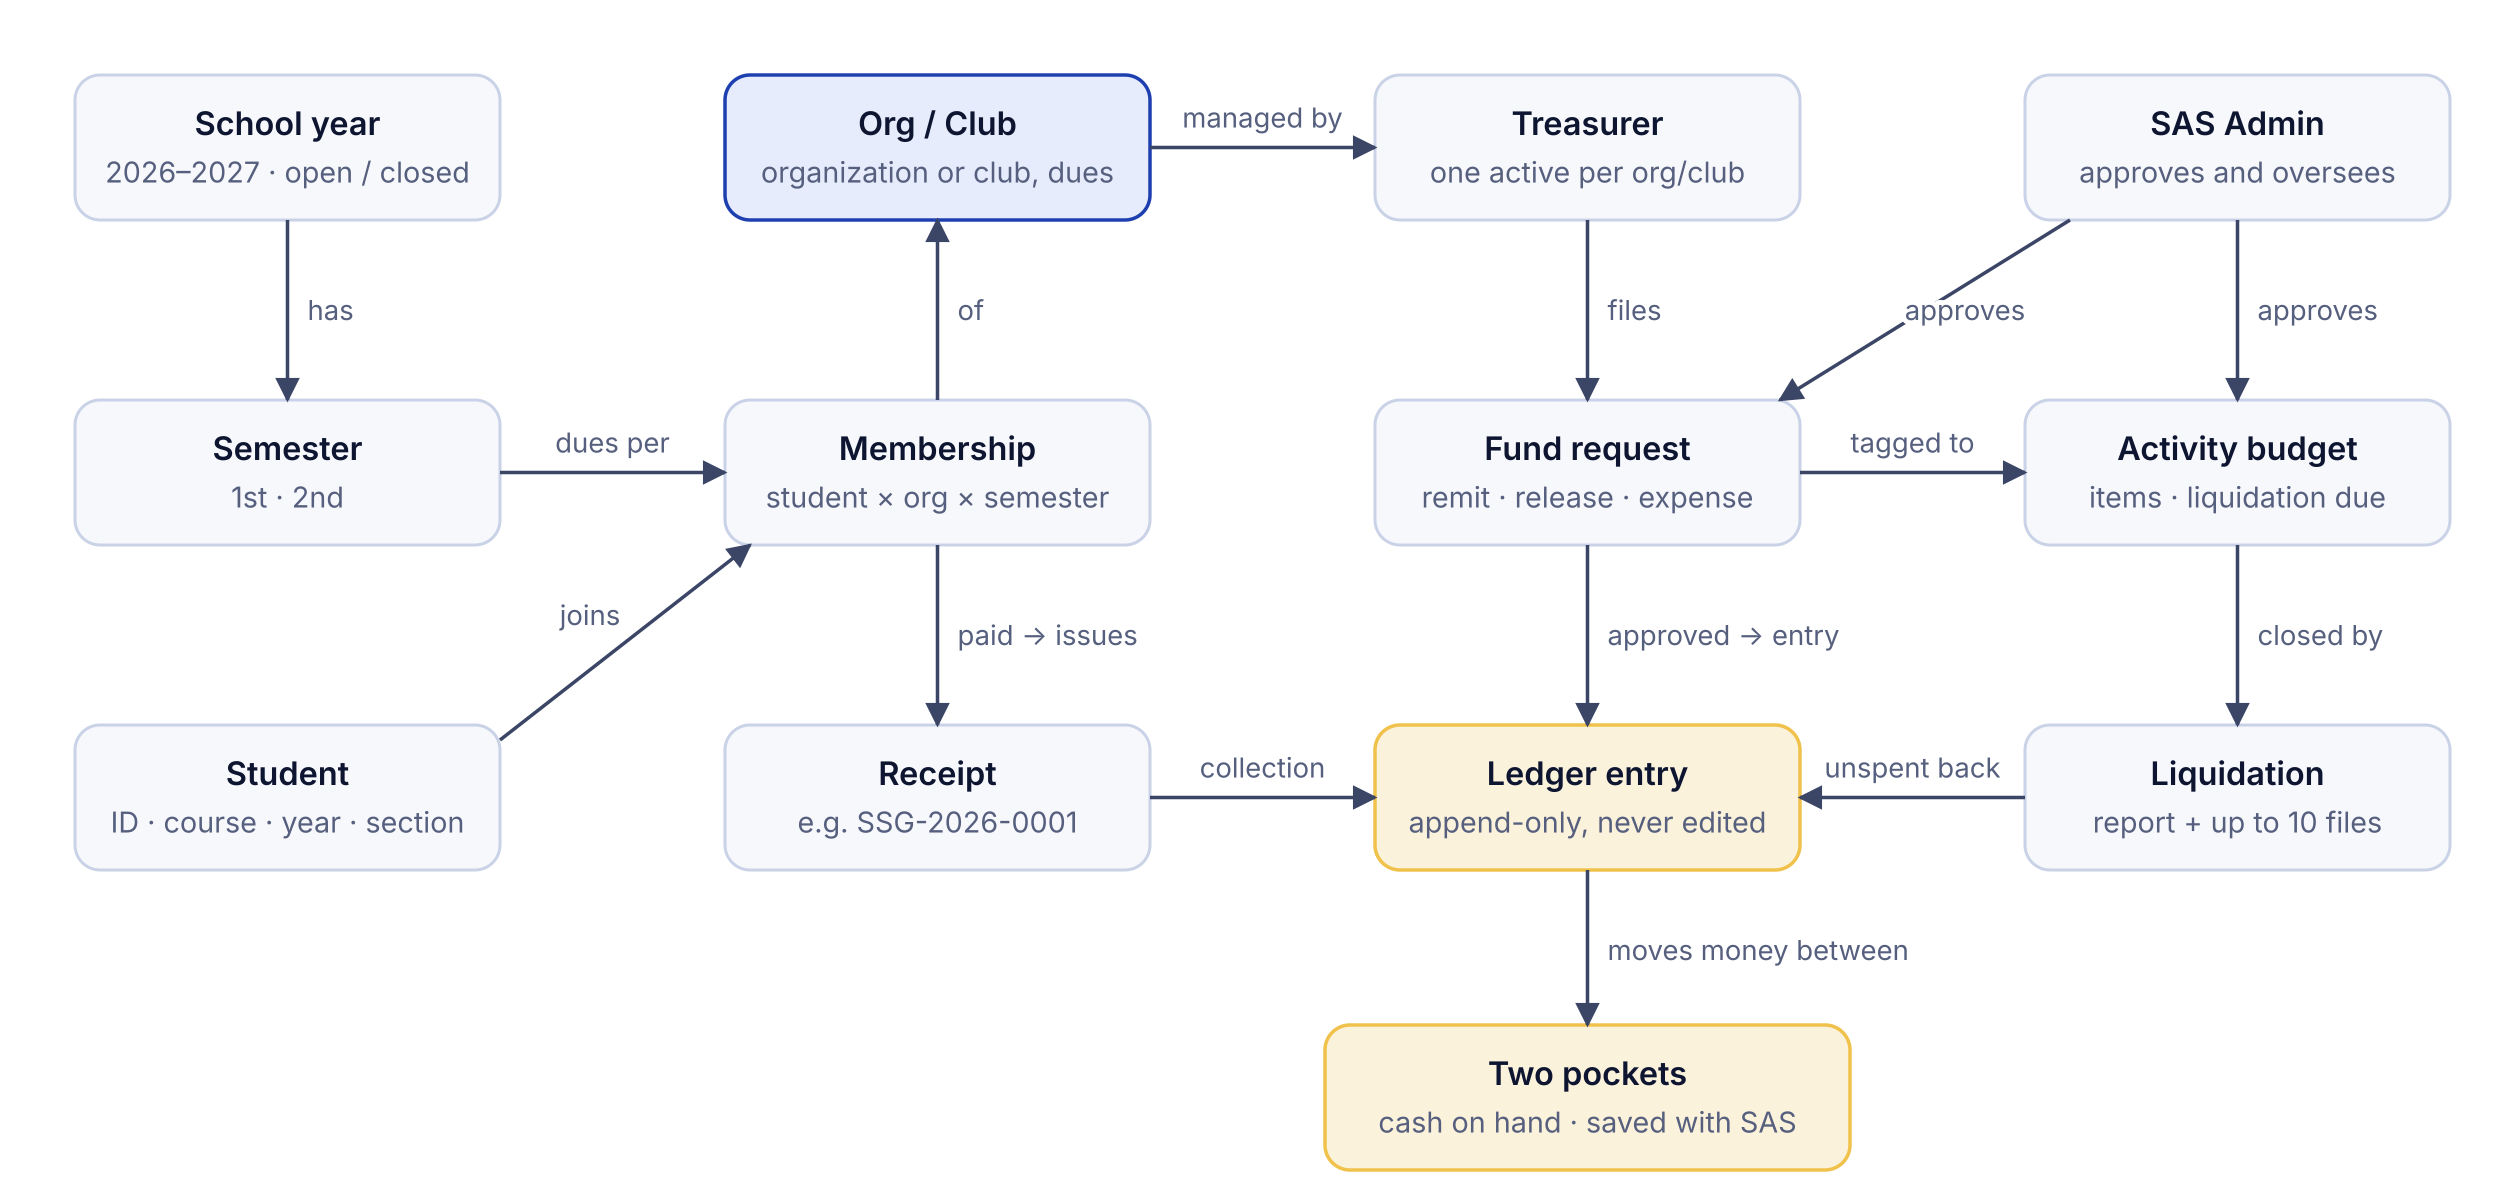
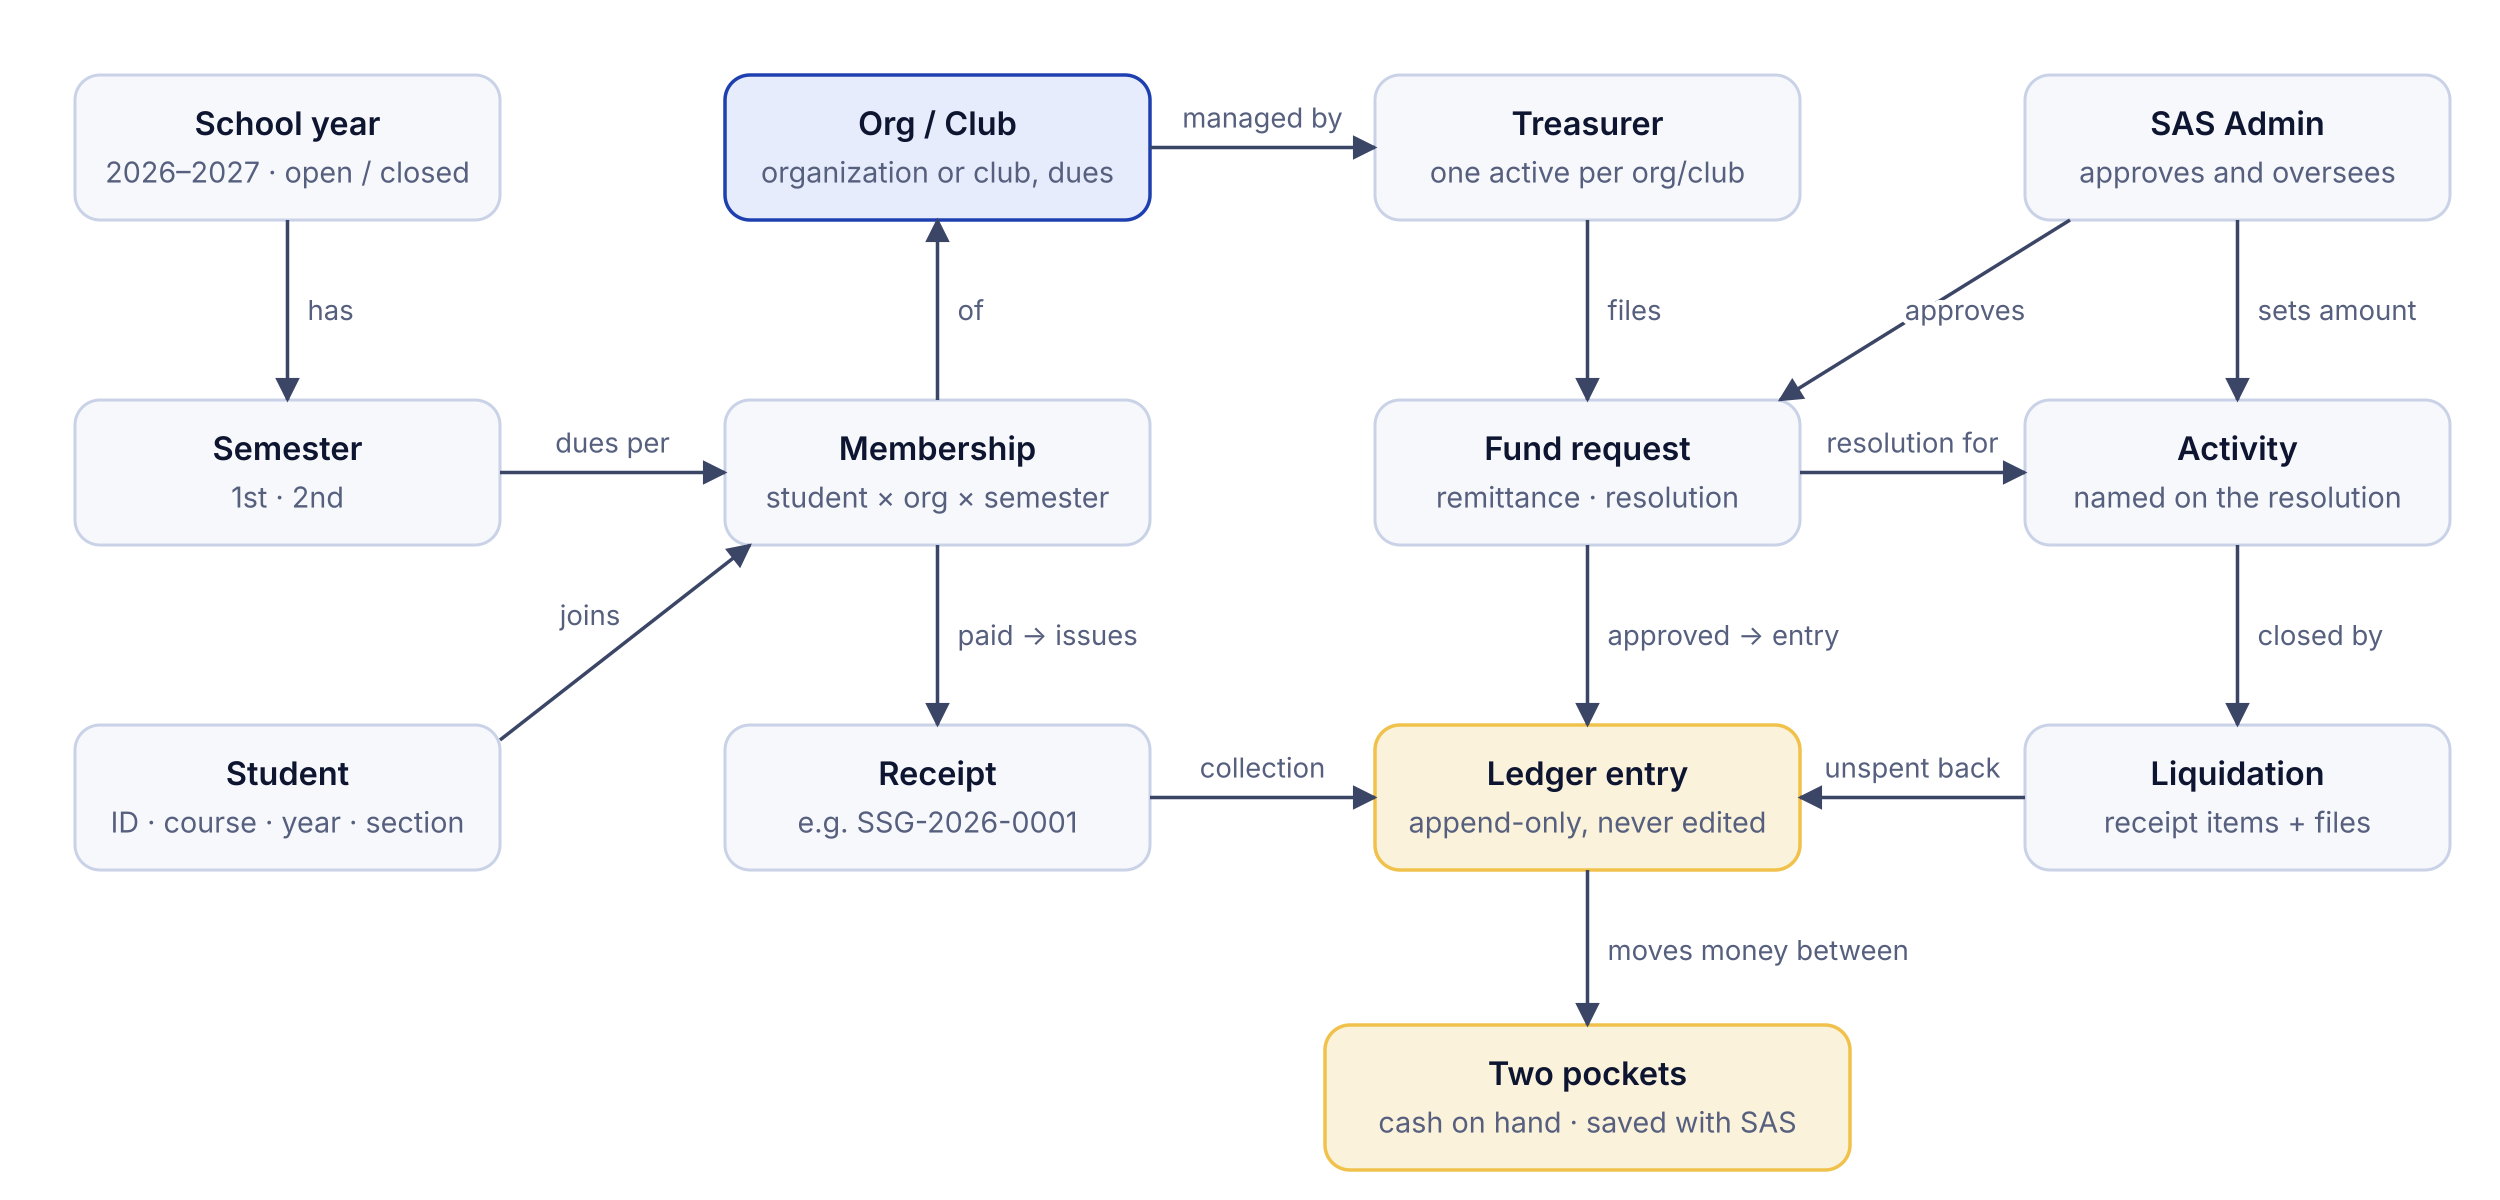
- <svg xmlns="http://www.w3.org/2000/svg" viewBox="0 0 1000 480" role="img" aria-label="Conceptual model: a school year has semesters; students join orgs and clubs through memberships; a paid membership issues a receipt and a collection ledger entry; treasurers file fund requests that SAS approves into ledger entries; budgets are approved by SAS, tagged by requests and closed by a liquidation that returns unspent cash; ledger entries move money between cash on hand and saved with SAS." width="1000" height="480">
+ <svg xmlns="http://www.w3.org/2000/svg" viewBox="0 0 1000 480" role="img" aria-label="Conceptual model: a school year has semesters; students join orgs and clubs through memberships; a paid membership issues a receipt and a collection ledger entry; treasurers file fund requests (remittances and resolution requests) that SAS approves into ledger entries; a resolution request funds one activity, SAS sets its amount, and a liquidation with receipt items closes it and returns unspent money; ledger entries move money between cash on hand and saved with SAS." width="1000" height="480">
  <defs>
    <marker id="a2" viewBox="0 0 10 10" refX="9" refY="5" markerWidth="7" markerHeight="7" orient="auto-start-reverse">
      <path d="M0,0 L10,5 L0,10 z" fill="rgb(59, 69, 102)" fill-opacity="1" stroke="none" stroke-width="1px" stroke-dasharray="none" stroke-linejoin="miter" stroke-linecap="butt" stroke-opacity="1" opacity="1" font-size="15px" font-weight="400" />
    </marker>
  </defs>
  <rect x="0" y="0" width="1000" height="480" fill="#FFFFFF" />
  <rect x="30" y="30" width="170" height="58" rx="10" fill="rgb(247, 248, 252)" fill-opacity="1" stroke="rgb(201, 210, 230)" stroke-width="1.2px" stroke-dasharray="none" stroke-linejoin="miter" stroke-linecap="butt" stroke-opacity="1" opacity="1" font-size="15px" font-weight="400" />
  <text x="115" y="54" text-anchor="middle" fill="rgb(13, 21, 48)" fill-opacity="1" stroke="none" stroke-width="1px" stroke-dasharray="none" stroke-linejoin="miter" stroke-linecap="butt" stroke-opacity="1" opacity="1" font-size="13px" font-weight="600" font-family="Inter, Arial, Helvetica, sans-serif">School year</text>
  <text x="115" y="73" text-anchor="middle" fill="rgb(86, 96, 126)" fill-opacity="1" stroke="none" stroke-width="1px" stroke-dasharray="none" stroke-linejoin="miter" stroke-linecap="butt" stroke-opacity="1" opacity="1" font-size="11.5px" font-weight="400" font-family="Inter, Arial, Helvetica, sans-serif">2026–2027 · open / closed</text>
  <rect x="290" y="30" width="170" height="58" rx="10" fill="rgb(230, 236, 251)" fill-opacity="1" stroke="rgb(29, 63, 175)" stroke-width="1.4px" stroke-dasharray="none" stroke-linejoin="miter" stroke-linecap="butt" stroke-opacity="1" opacity="1" font-size="15px" font-weight="400" />
  <text x="375" y="54" text-anchor="middle" fill="rgb(13, 21, 48)" fill-opacity="1" stroke="none" stroke-width="1px" stroke-dasharray="none" stroke-linejoin="miter" stroke-linecap="butt" stroke-opacity="1" opacity="1" font-size="13px" font-weight="600" font-family="Inter, Arial, Helvetica, sans-serif">Org / Club</text>
  <text x="375" y="73" text-anchor="middle" fill="rgb(86, 96, 126)" fill-opacity="1" stroke="none" stroke-width="1px" stroke-dasharray="none" stroke-linejoin="miter" stroke-linecap="butt" stroke-opacity="1" opacity="1" font-size="11.5px" font-weight="400" font-family="Inter, Arial, Helvetica, sans-serif">organization or club, dues</text>
  <rect x="550" y="30" width="170" height="58" rx="10" fill="rgb(247, 248, 252)" fill-opacity="1" stroke="rgb(201, 210, 230)" stroke-width="1.2px" stroke-dasharray="none" stroke-linejoin="miter" stroke-linecap="butt" stroke-opacity="1" opacity="1" font-size="15px" font-weight="400" />
  <text x="635" y="54" text-anchor="middle" fill="rgb(13, 21, 48)" fill-opacity="1" stroke="none" stroke-width="1px" stroke-dasharray="none" stroke-linejoin="miter" stroke-linecap="butt" stroke-opacity="1" opacity="1" font-size="13px" font-weight="600" font-family="Inter, Arial, Helvetica, sans-serif">Treasurer</text>
  <text x="635" y="73" text-anchor="middle" fill="rgb(86, 96, 126)" fill-opacity="1" stroke="none" stroke-width="1px" stroke-dasharray="none" stroke-linejoin="miter" stroke-linecap="butt" stroke-opacity="1" opacity="1" font-size="11.5px" font-weight="400" font-family="Inter, Arial, Helvetica, sans-serif">one active per org/club</text>
  <rect x="810" y="30" width="170" height="58" rx="10" fill="rgb(247, 248, 252)" fill-opacity="1" stroke="rgb(201, 210, 230)" stroke-width="1.2px" stroke-dasharray="none" stroke-linejoin="miter" stroke-linecap="butt" stroke-opacity="1" opacity="1" font-size="15px" font-weight="400" />
  <text x="895" y="54" text-anchor="middle" fill="rgb(13, 21, 48)" fill-opacity="1" stroke="none" stroke-width="1px" stroke-dasharray="none" stroke-linejoin="miter" stroke-linecap="butt" stroke-opacity="1" opacity="1" font-size="13px" font-weight="600" font-family="Inter, Arial, Helvetica, sans-serif">SAS Admin</text>
  <text x="895" y="73" text-anchor="middle" fill="rgb(86, 96, 126)" fill-opacity="1" stroke="none" stroke-width="1px" stroke-dasharray="none" stroke-linejoin="miter" stroke-linecap="butt" stroke-opacity="1" opacity="1" font-size="11.5px" font-weight="400" font-family="Inter, Arial, Helvetica, sans-serif">approves and oversees</text>
  <rect x="30" y="160" width="170" height="58" rx="10" fill="rgb(247, 248, 252)" fill-opacity="1" stroke="rgb(201, 210, 230)" stroke-width="1.2px" stroke-dasharray="none" stroke-linejoin="miter" stroke-linecap="butt" stroke-opacity="1" opacity="1" font-size="15px" font-weight="400" />
  <text x="115" y="184" text-anchor="middle" fill="rgb(13, 21, 48)" fill-opacity="1" stroke="none" stroke-width="1px" stroke-dasharray="none" stroke-linejoin="miter" stroke-linecap="butt" stroke-opacity="1" opacity="1" font-size="13px" font-weight="600" font-family="Inter, Arial, Helvetica, sans-serif">Semester</text>
  <text x="115" y="203" text-anchor="middle" fill="rgb(86, 96, 126)" fill-opacity="1" stroke="none" stroke-width="1px" stroke-dasharray="none" stroke-linejoin="miter" stroke-linecap="butt" stroke-opacity="1" opacity="1" font-size="11.5px" font-weight="400" font-family="Inter, Arial, Helvetica, sans-serif">1st · 2nd</text>
  <rect x="290" y="160" width="170" height="58" rx="10" fill="rgb(247, 248, 252)" fill-opacity="1" stroke="rgb(201, 210, 230)" stroke-width="1.2px" stroke-dasharray="none" stroke-linejoin="miter" stroke-linecap="butt" stroke-opacity="1" opacity="1" font-size="15px" font-weight="400" />
  <text x="375" y="184" text-anchor="middle" fill="rgb(13, 21, 48)" fill-opacity="1" stroke="none" stroke-width="1px" stroke-dasharray="none" stroke-linejoin="miter" stroke-linecap="butt" stroke-opacity="1" opacity="1" font-size="13px" font-weight="600" font-family="Inter, Arial, Helvetica, sans-serif">Membership</text>
  <text x="375" y="203" text-anchor="middle" fill="rgb(86, 96, 126)" fill-opacity="1" stroke="none" stroke-width="1px" stroke-dasharray="none" stroke-linejoin="miter" stroke-linecap="butt" stroke-opacity="1" opacity="1" font-size="11.5px" font-weight="400" font-family="Inter, Arial, Helvetica, sans-serif">student × org × semester</text>
  <rect x="550" y="160" width="170" height="58" rx="10" fill="rgb(247, 248, 252)" fill-opacity="1" stroke="rgb(201, 210, 230)" stroke-width="1.2px" stroke-dasharray="none" stroke-linejoin="miter" stroke-linecap="butt" stroke-opacity="1" opacity="1" font-size="15px" font-weight="400" />
  <text x="635" y="184" text-anchor="middle" fill="rgb(13, 21, 48)" fill-opacity="1" stroke="none" stroke-width="1px" stroke-dasharray="none" stroke-linejoin="miter" stroke-linecap="butt" stroke-opacity="1" opacity="1" font-size="13px" font-weight="600" font-family="Inter, Arial, Helvetica, sans-serif">Fund request</text>
-   <text x="635" y="203" text-anchor="middle" fill="rgb(86, 96, 126)" fill-opacity="1" stroke="none" stroke-width="1px" stroke-dasharray="none" stroke-linejoin="miter" stroke-linecap="butt" stroke-opacity="1" opacity="1" font-size="11.5px" font-weight="400" font-family="Inter, Arial, Helvetica, sans-serif">remit · release · expense</text>
+   <text x="635" y="203" text-anchor="middle" fill="rgb(86, 96, 126)" fill-opacity="1" stroke="none" stroke-width="1px" stroke-dasharray="none" stroke-linejoin="miter" stroke-linecap="butt" stroke-opacity="1" opacity="1" font-size="11.5px" font-weight="400" font-family="Inter, Arial, Helvetica, sans-serif">remittance · resolution</text>
  <rect x="810" y="160" width="170" height="58" rx="10" fill="rgb(247, 248, 252)" fill-opacity="1" stroke="rgb(201, 210, 230)" stroke-width="1.2px" stroke-dasharray="none" stroke-linejoin="miter" stroke-linecap="butt" stroke-opacity="1" opacity="1" font-size="15px" font-weight="400" />
-   <text x="895" y="184" text-anchor="middle" fill="rgb(13, 21, 48)" fill-opacity="1" stroke="none" stroke-width="1px" stroke-dasharray="none" stroke-linejoin="miter" stroke-linecap="butt" stroke-opacity="1" opacity="1" font-size="13px" font-weight="600" font-family="Inter, Arial, Helvetica, sans-serif">Activity budget</text>
-   <text x="895" y="203" text-anchor="middle" fill="rgb(86, 96, 126)" fill-opacity="1" stroke="none" stroke-width="1px" stroke-dasharray="none" stroke-linejoin="miter" stroke-linecap="butt" stroke-opacity="1" opacity="1" font-size="11.5px" font-weight="400" font-family="Inter, Arial, Helvetica, sans-serif">items · liquidation due</text>
+   <text x="895" y="184" text-anchor="middle" fill="rgb(13, 21, 48)" fill-opacity="1" stroke="none" stroke-width="1px" stroke-dasharray="none" stroke-linejoin="miter" stroke-linecap="butt" stroke-opacity="1" opacity="1" font-size="13px" font-weight="600" font-family="Inter, Arial, Helvetica, sans-serif">Activity</text>
+   <text x="895" y="203" text-anchor="middle" fill="rgb(86, 96, 126)" fill-opacity="1" stroke="none" stroke-width="1px" stroke-dasharray="none" stroke-linejoin="miter" stroke-linecap="butt" stroke-opacity="1" opacity="1" font-size="11.5px" font-weight="400" font-family="Inter, Arial, Helvetica, sans-serif">named on the resolution</text>
  <rect x="30" y="290" width="170" height="58" rx="10" fill="rgb(247, 248, 252)" fill-opacity="1" stroke="rgb(201, 210, 230)" stroke-width="1.2px" stroke-dasharray="none" stroke-linejoin="miter" stroke-linecap="butt" stroke-opacity="1" opacity="1" font-size="15px" font-weight="400" />
  <text x="115" y="314" text-anchor="middle" fill="rgb(13, 21, 48)" fill-opacity="1" stroke="none" stroke-width="1px" stroke-dasharray="none" stroke-linejoin="miter" stroke-linecap="butt" stroke-opacity="1" opacity="1" font-size="13px" font-weight="600" font-family="Inter, Arial, Helvetica, sans-serif">Student</text>
  <text x="115" y="333" text-anchor="middle" fill="rgb(86, 96, 126)" fill-opacity="1" stroke="none" stroke-width="1px" stroke-dasharray="none" stroke-linejoin="miter" stroke-linecap="butt" stroke-opacity="1" opacity="1" font-size="11.5px" font-weight="400" font-family="Inter, Arial, Helvetica, sans-serif">ID · course · year · section</text>
  <rect x="290" y="290" width="170" height="58" rx="10" fill="rgb(247, 248, 252)" fill-opacity="1" stroke="rgb(201, 210, 230)" stroke-width="1.2px" stroke-dasharray="none" stroke-linejoin="miter" stroke-linecap="butt" stroke-opacity="1" opacity="1" font-size="15px" font-weight="400" />
  <text x="375" y="314" text-anchor="middle" fill="rgb(13, 21, 48)" fill-opacity="1" stroke="none" stroke-width="1px" stroke-dasharray="none" stroke-linejoin="miter" stroke-linecap="butt" stroke-opacity="1" opacity="1" font-size="13px" font-weight="600" font-family="Inter, Arial, Helvetica, sans-serif">Receipt</text>
  <text x="375" y="333" text-anchor="middle" fill="rgb(86, 96, 126)" fill-opacity="1" stroke="none" stroke-width="1px" stroke-dasharray="none" stroke-linejoin="miter" stroke-linecap="butt" stroke-opacity="1" opacity="1" font-size="11.5px" font-weight="400" font-family="Inter, Arial, Helvetica, sans-serif">e.g. SSG-2026-0001</text>
  <rect x="550" y="290" width="170" height="58" rx="10" fill="rgb(251, 242, 220)" fill-opacity="1" stroke="rgb(240, 193, 75)" stroke-width="1.4px" stroke-dasharray="none" stroke-linejoin="miter" stroke-linecap="butt" stroke-opacity="1" opacity="1" font-size="15px" font-weight="400" />
  <text x="635" y="314" text-anchor="middle" fill="rgb(13, 21, 48)" fill-opacity="1" stroke="none" stroke-width="1px" stroke-dasharray="none" stroke-linejoin="miter" stroke-linecap="butt" stroke-opacity="1" opacity="1" font-size="13px" font-weight="600" font-family="Inter, Arial, Helvetica, sans-serif">Ledger entry</text>
  <text x="635" y="333" text-anchor="middle" fill="rgb(86, 96, 126)" fill-opacity="1" stroke="none" stroke-width="1px" stroke-dasharray="none" stroke-linejoin="miter" stroke-linecap="butt" stroke-opacity="1" opacity="1" font-size="11.5px" font-weight="400" font-family="Inter, Arial, Helvetica, sans-serif">append-only, never edited</text>
  <rect x="810" y="290" width="170" height="58" rx="10" fill="rgb(247, 248, 252)" fill-opacity="1" stroke="rgb(201, 210, 230)" stroke-width="1.2px" stroke-dasharray="none" stroke-linejoin="miter" stroke-linecap="butt" stroke-opacity="1" opacity="1" font-size="15px" font-weight="400" />
  <text x="895" y="314" text-anchor="middle" fill="rgb(13, 21, 48)" fill-opacity="1" stroke="none" stroke-width="1px" stroke-dasharray="none" stroke-linejoin="miter" stroke-linecap="butt" stroke-opacity="1" opacity="1" font-size="13px" font-weight="600" font-family="Inter, Arial, Helvetica, sans-serif">Liquidation</text>
-   <text x="895" y="333" text-anchor="middle" fill="rgb(86, 96, 126)" fill-opacity="1" stroke="none" stroke-width="1px" stroke-dasharray="none" stroke-linejoin="miter" stroke-linecap="butt" stroke-opacity="1" opacity="1" font-size="11.5px" font-weight="400" font-family="Inter, Arial, Helvetica, sans-serif">report + up to 10 files</text>
+   <text x="895" y="333" text-anchor="middle" fill="rgb(86, 96, 126)" fill-opacity="1" stroke="none" stroke-width="1px" stroke-dasharray="none" stroke-linejoin="miter" stroke-linecap="butt" stroke-opacity="1" opacity="1" font-size="11.5px" font-weight="400" font-family="Inter, Arial, Helvetica, sans-serif">receipt items + files</text>
  <rect x="530" y="410" width="210" height="58" rx="10" fill="rgb(251, 242, 220)" fill-opacity="1" stroke="rgb(240, 193, 75)" stroke-width="1.4px" stroke-dasharray="none" stroke-linejoin="miter" stroke-linecap="butt" stroke-opacity="1" opacity="1" font-size="15px" font-weight="400" />
  <text x="635" y="434" text-anchor="middle" fill="rgb(13, 21, 48)" fill-opacity="1" stroke="none" stroke-width="1px" stroke-dasharray="none" stroke-linejoin="miter" stroke-linecap="butt" stroke-opacity="1" opacity="1" font-size="13px" font-weight="600" font-family="Inter, Arial, Helvetica, sans-serif">Two pockets</text>
  <text x="635" y="453" text-anchor="middle" fill="rgb(86, 96, 126)" fill-opacity="1" stroke="none" stroke-width="1px" stroke-dasharray="none" stroke-linejoin="miter" stroke-linecap="butt" stroke-opacity="1" opacity="1" font-size="11.5px" font-weight="400" font-family="Inter, Arial, Helvetica, sans-serif">cash on hand · saved with SAS</text>
  <line x1="115" y1="88" x2="115" y2="160" marker-end="url(#a2)" fill="none" fill-opacity="1" stroke="rgb(59, 69, 102)" stroke-width="1.4px" stroke-dasharray="none" stroke-linejoin="miter" stroke-linecap="butt" stroke-opacity="1" opacity="1" font-size="15px" font-weight="400" />
  <text x="123" y="128" fill="rgb(86, 96, 126)" fill-opacity="1" stroke="rgb(255, 255, 255)" stroke-width="4px" stroke-dasharray="none" stroke-linejoin="round" stroke-linecap="butt" stroke-opacity="1" opacity="1" font-size="11px" font-weight="400" paint-order="stroke" font-family="Inter, Arial, Helvetica, sans-serif">has</text>
  <line x1="460" y1="59" x2="550" y2="59" marker-end="url(#a2)" fill="none" fill-opacity="1" stroke="rgb(59, 69, 102)" stroke-width="1.4px" stroke-dasharray="none" stroke-linejoin="miter" stroke-linecap="butt" stroke-opacity="1" opacity="1" font-size="15px" font-weight="400" />
  <text x="505" y="51" text-anchor="middle" fill="rgb(86, 96, 126)" fill-opacity="1" stroke="rgb(255, 255, 255)" stroke-width="4px" stroke-dasharray="none" stroke-linejoin="round" stroke-linecap="butt" stroke-opacity="1" opacity="1" font-size="11px" font-weight="400" paint-order="stroke" font-family="Inter, Arial, Helvetica, sans-serif">managed by</text>
  <line x1="375" y1="160" x2="375" y2="88" marker-end="url(#a2)" fill="none" fill-opacity="1" stroke="rgb(59, 69, 102)" stroke-width="1.4px" stroke-dasharray="none" stroke-linejoin="miter" stroke-linecap="butt" stroke-opacity="1" opacity="1" font-size="15px" font-weight="400" />
  <text x="383" y="128" fill="rgb(86, 96, 126)" fill-opacity="1" stroke="rgb(255, 255, 255)" stroke-width="4px" stroke-dasharray="none" stroke-linejoin="round" stroke-linecap="butt" stroke-opacity="1" opacity="1" font-size="11px" font-weight="400" paint-order="stroke" font-family="Inter, Arial, Helvetica, sans-serif">of</text>
  <line x1="200" y1="189" x2="290" y2="189" marker-end="url(#a2)" fill="none" fill-opacity="1" stroke="rgb(59, 69, 102)" stroke-width="1.4px" stroke-dasharray="none" stroke-linejoin="miter" stroke-linecap="butt" stroke-opacity="1" opacity="1" font-size="15px" font-weight="400" />
  <text x="245" y="181" text-anchor="middle" fill="rgb(86, 96, 126)" fill-opacity="1" stroke="rgb(255, 255, 255)" stroke-width="4px" stroke-dasharray="none" stroke-linejoin="round" stroke-linecap="butt" stroke-opacity="1" opacity="1" font-size="11px" font-weight="400" paint-order="stroke" font-family="Inter, Arial, Helvetica, sans-serif">dues per</text>
  <line x1="200" y1="296" x2="300" y2="218" marker-end="url(#a2)" fill="none" fill-opacity="1" stroke="rgb(59, 69, 102)" stroke-width="1.4px" stroke-dasharray="none" stroke-linejoin="miter" stroke-linecap="butt" stroke-opacity="1" opacity="1" font-size="15px" font-weight="400" />
  <text x="236" y="250" text-anchor="middle" fill="rgb(86, 96, 126)" fill-opacity="1" stroke="rgb(255, 255, 255)" stroke-width="4px" stroke-dasharray="none" stroke-linejoin="round" stroke-linecap="butt" stroke-opacity="1" opacity="1" font-size="11px" font-weight="400" paint-order="stroke" font-family="Inter, Arial, Helvetica, sans-serif">joins</text>
  <line x1="375" y1="218" x2="375" y2="290" marker-end="url(#a2)" fill="none" fill-opacity="1" stroke="rgb(59, 69, 102)" stroke-width="1.4px" stroke-dasharray="none" stroke-linejoin="miter" stroke-linecap="butt" stroke-opacity="1" opacity="1" font-size="15px" font-weight="400" />
  <text x="383" y="258" fill="rgb(86, 96, 126)" fill-opacity="1" stroke="rgb(255, 255, 255)" stroke-width="4px" stroke-dasharray="none" stroke-linejoin="round" stroke-linecap="butt" stroke-opacity="1" opacity="1" font-size="11px" font-weight="400" paint-order="stroke" font-family="Inter, Arial, Helvetica, sans-serif">paid → issues</text>
  <line x1="460" y1="319" x2="550" y2="319" marker-end="url(#a2)" fill="none" fill-opacity="1" stroke="rgb(59, 69, 102)" stroke-width="1.4px" stroke-dasharray="none" stroke-linejoin="miter" stroke-linecap="butt" stroke-opacity="1" opacity="1" font-size="15px" font-weight="400" />
  <text x="505" y="311" text-anchor="middle" fill="rgb(86, 96, 126)" fill-opacity="1" stroke="rgb(255, 255, 255)" stroke-width="4px" stroke-dasharray="none" stroke-linejoin="round" stroke-linecap="butt" stroke-opacity="1" opacity="1" font-size="11px" font-weight="400" paint-order="stroke" font-family="Inter, Arial, Helvetica, sans-serif">collection</text>
  <line x1="635" y1="88" x2="635" y2="160" marker-end="url(#a2)" fill="none" fill-opacity="1" stroke="rgb(59, 69, 102)" stroke-width="1.4px" stroke-dasharray="none" stroke-linejoin="miter" stroke-linecap="butt" stroke-opacity="1" opacity="1" font-size="15px" font-weight="400" />
  <text x="643" y="128" fill="rgb(86, 96, 126)" fill-opacity="1" stroke="rgb(255, 255, 255)" stroke-width="4px" stroke-dasharray="none" stroke-linejoin="round" stroke-linecap="butt" stroke-opacity="1" opacity="1" font-size="11px" font-weight="400" paint-order="stroke" font-family="Inter, Arial, Helvetica, sans-serif">files</text>
  <line x1="828" y1="88" x2="712" y2="160" marker-end="url(#a2)" fill="none" fill-opacity="1" stroke="rgb(59, 69, 102)" stroke-width="1.4px" stroke-dasharray="none" stroke-linejoin="miter" stroke-linecap="butt" stroke-opacity="1" opacity="1" font-size="15px" font-weight="400" />
  <text x="786" y="128" text-anchor="middle" fill="rgb(86, 96, 126)" fill-opacity="1" stroke="rgb(255, 255, 255)" stroke-width="4px" stroke-dasharray="none" stroke-linejoin="round" stroke-linecap="butt" stroke-opacity="1" opacity="1" font-size="11px" font-weight="400" paint-order="stroke" font-family="Inter, Arial, Helvetica, sans-serif">approves</text>
  <line x1="635" y1="218" x2="635" y2="290" marker-end="url(#a2)" fill="none" fill-opacity="1" stroke="rgb(59, 69, 102)" stroke-width="1.4px" stroke-dasharray="none" stroke-linejoin="miter" stroke-linecap="butt" stroke-opacity="1" opacity="1" font-size="15px" font-weight="400" />
  <text x="643" y="258" fill="rgb(86, 96, 126)" fill-opacity="1" stroke="rgb(255, 255, 255)" stroke-width="4px" stroke-dasharray="none" stroke-linejoin="round" stroke-linecap="butt" stroke-opacity="1" opacity="1" font-size="11px" font-weight="400" paint-order="stroke" font-family="Inter, Arial, Helvetica, sans-serif">approved → entry</text>
  <line x1="895" y1="88" x2="895" y2="160" marker-end="url(#a2)" fill="none" fill-opacity="1" stroke="rgb(59, 69, 102)" stroke-width="1.4px" stroke-dasharray="none" stroke-linejoin="miter" stroke-linecap="butt" stroke-opacity="1" opacity="1" font-size="15px" font-weight="400" />
-   <text x="903" y="128" fill="rgb(86, 96, 126)" fill-opacity="1" stroke="rgb(255, 255, 255)" stroke-width="4px" stroke-dasharray="none" stroke-linejoin="round" stroke-linecap="butt" stroke-opacity="1" opacity="1" font-size="11px" font-weight="400" paint-order="stroke" font-family="Inter, Arial, Helvetica, sans-serif">approves</text>
+   <text x="903" y="128" fill="rgb(86, 96, 126)" fill-opacity="1" stroke="rgb(255, 255, 255)" stroke-width="4px" stroke-dasharray="none" stroke-linejoin="round" stroke-linecap="butt" stroke-opacity="1" opacity="1" font-size="11px" font-weight="400" paint-order="stroke" font-family="Inter, Arial, Helvetica, sans-serif">sets amount</text>
  <line x1="720" y1="189" x2="810" y2="189" marker-end="url(#a2)" fill="none" fill-opacity="1" stroke="rgb(59, 69, 102)" stroke-width="1.4px" stroke-dasharray="none" stroke-linejoin="miter" stroke-linecap="butt" stroke-opacity="1" opacity="1" font-size="15px" font-weight="400" />
-   <text x="765" y="181" text-anchor="middle" fill="rgb(86, 96, 126)" fill-opacity="1" stroke="rgb(255, 255, 255)" stroke-width="4px" stroke-dasharray="none" stroke-linejoin="round" stroke-linecap="butt" stroke-opacity="1" opacity="1" font-size="11px" font-weight="400" paint-order="stroke" font-family="Inter, Arial, Helvetica, sans-serif">tagged to</text>
+   <text x="765" y="181" text-anchor="middle" fill="rgb(86, 96, 126)" fill-opacity="1" stroke="rgb(255, 255, 255)" stroke-width="4px" stroke-dasharray="none" stroke-linejoin="round" stroke-linecap="butt" stroke-opacity="1" opacity="1" font-size="11px" font-weight="400" paint-order="stroke" font-family="Inter, Arial, Helvetica, sans-serif">resolution for</text>
  <line x1="895" y1="218" x2="895" y2="290" marker-end="url(#a2)" fill="none" fill-opacity="1" stroke="rgb(59, 69, 102)" stroke-width="1.4px" stroke-dasharray="none" stroke-linejoin="miter" stroke-linecap="butt" stroke-opacity="1" opacity="1" font-size="15px" font-weight="400" />
  <text x="903" y="258" fill="rgb(86, 96, 126)" fill-opacity="1" stroke="rgb(255, 255, 255)" stroke-width="4px" stroke-dasharray="none" stroke-linejoin="round" stroke-linecap="butt" stroke-opacity="1" opacity="1" font-size="11px" font-weight="400" paint-order="stroke" font-family="Inter, Arial, Helvetica, sans-serif">closed by</text>
  <line x1="810" y1="319" x2="720" y2="319" marker-end="url(#a2)" fill="none" fill-opacity="1" stroke="rgb(59, 69, 102)" stroke-width="1.4px" stroke-dasharray="none" stroke-linejoin="miter" stroke-linecap="butt" stroke-opacity="1" opacity="1" font-size="15px" font-weight="400" />
  <text x="765" y="311" text-anchor="middle" fill="rgb(86, 96, 126)" fill-opacity="1" stroke="rgb(255, 255, 255)" stroke-width="4px" stroke-dasharray="none" stroke-linejoin="round" stroke-linecap="butt" stroke-opacity="1" opacity="1" font-size="11px" font-weight="400" paint-order="stroke" font-family="Inter, Arial, Helvetica, sans-serif">unspent back</text>
  <line x1="635" y1="348" x2="635" y2="410" marker-end="url(#a2)" fill="none" fill-opacity="1" stroke="rgb(59, 69, 102)" stroke-width="1.4px" stroke-dasharray="none" stroke-linejoin="miter" stroke-linecap="butt" stroke-opacity="1" opacity="1" font-size="15px" font-weight="400" />
  <text x="643" y="384" fill="rgb(86, 96, 126)" fill-opacity="1" stroke="rgb(255, 255, 255)" stroke-width="4px" stroke-dasharray="none" stroke-linejoin="round" stroke-linecap="butt" stroke-opacity="1" opacity="1" font-size="11px" font-weight="400" paint-order="stroke" font-family="Inter, Arial, Helvetica, sans-serif">moves money between</text>
</svg>
